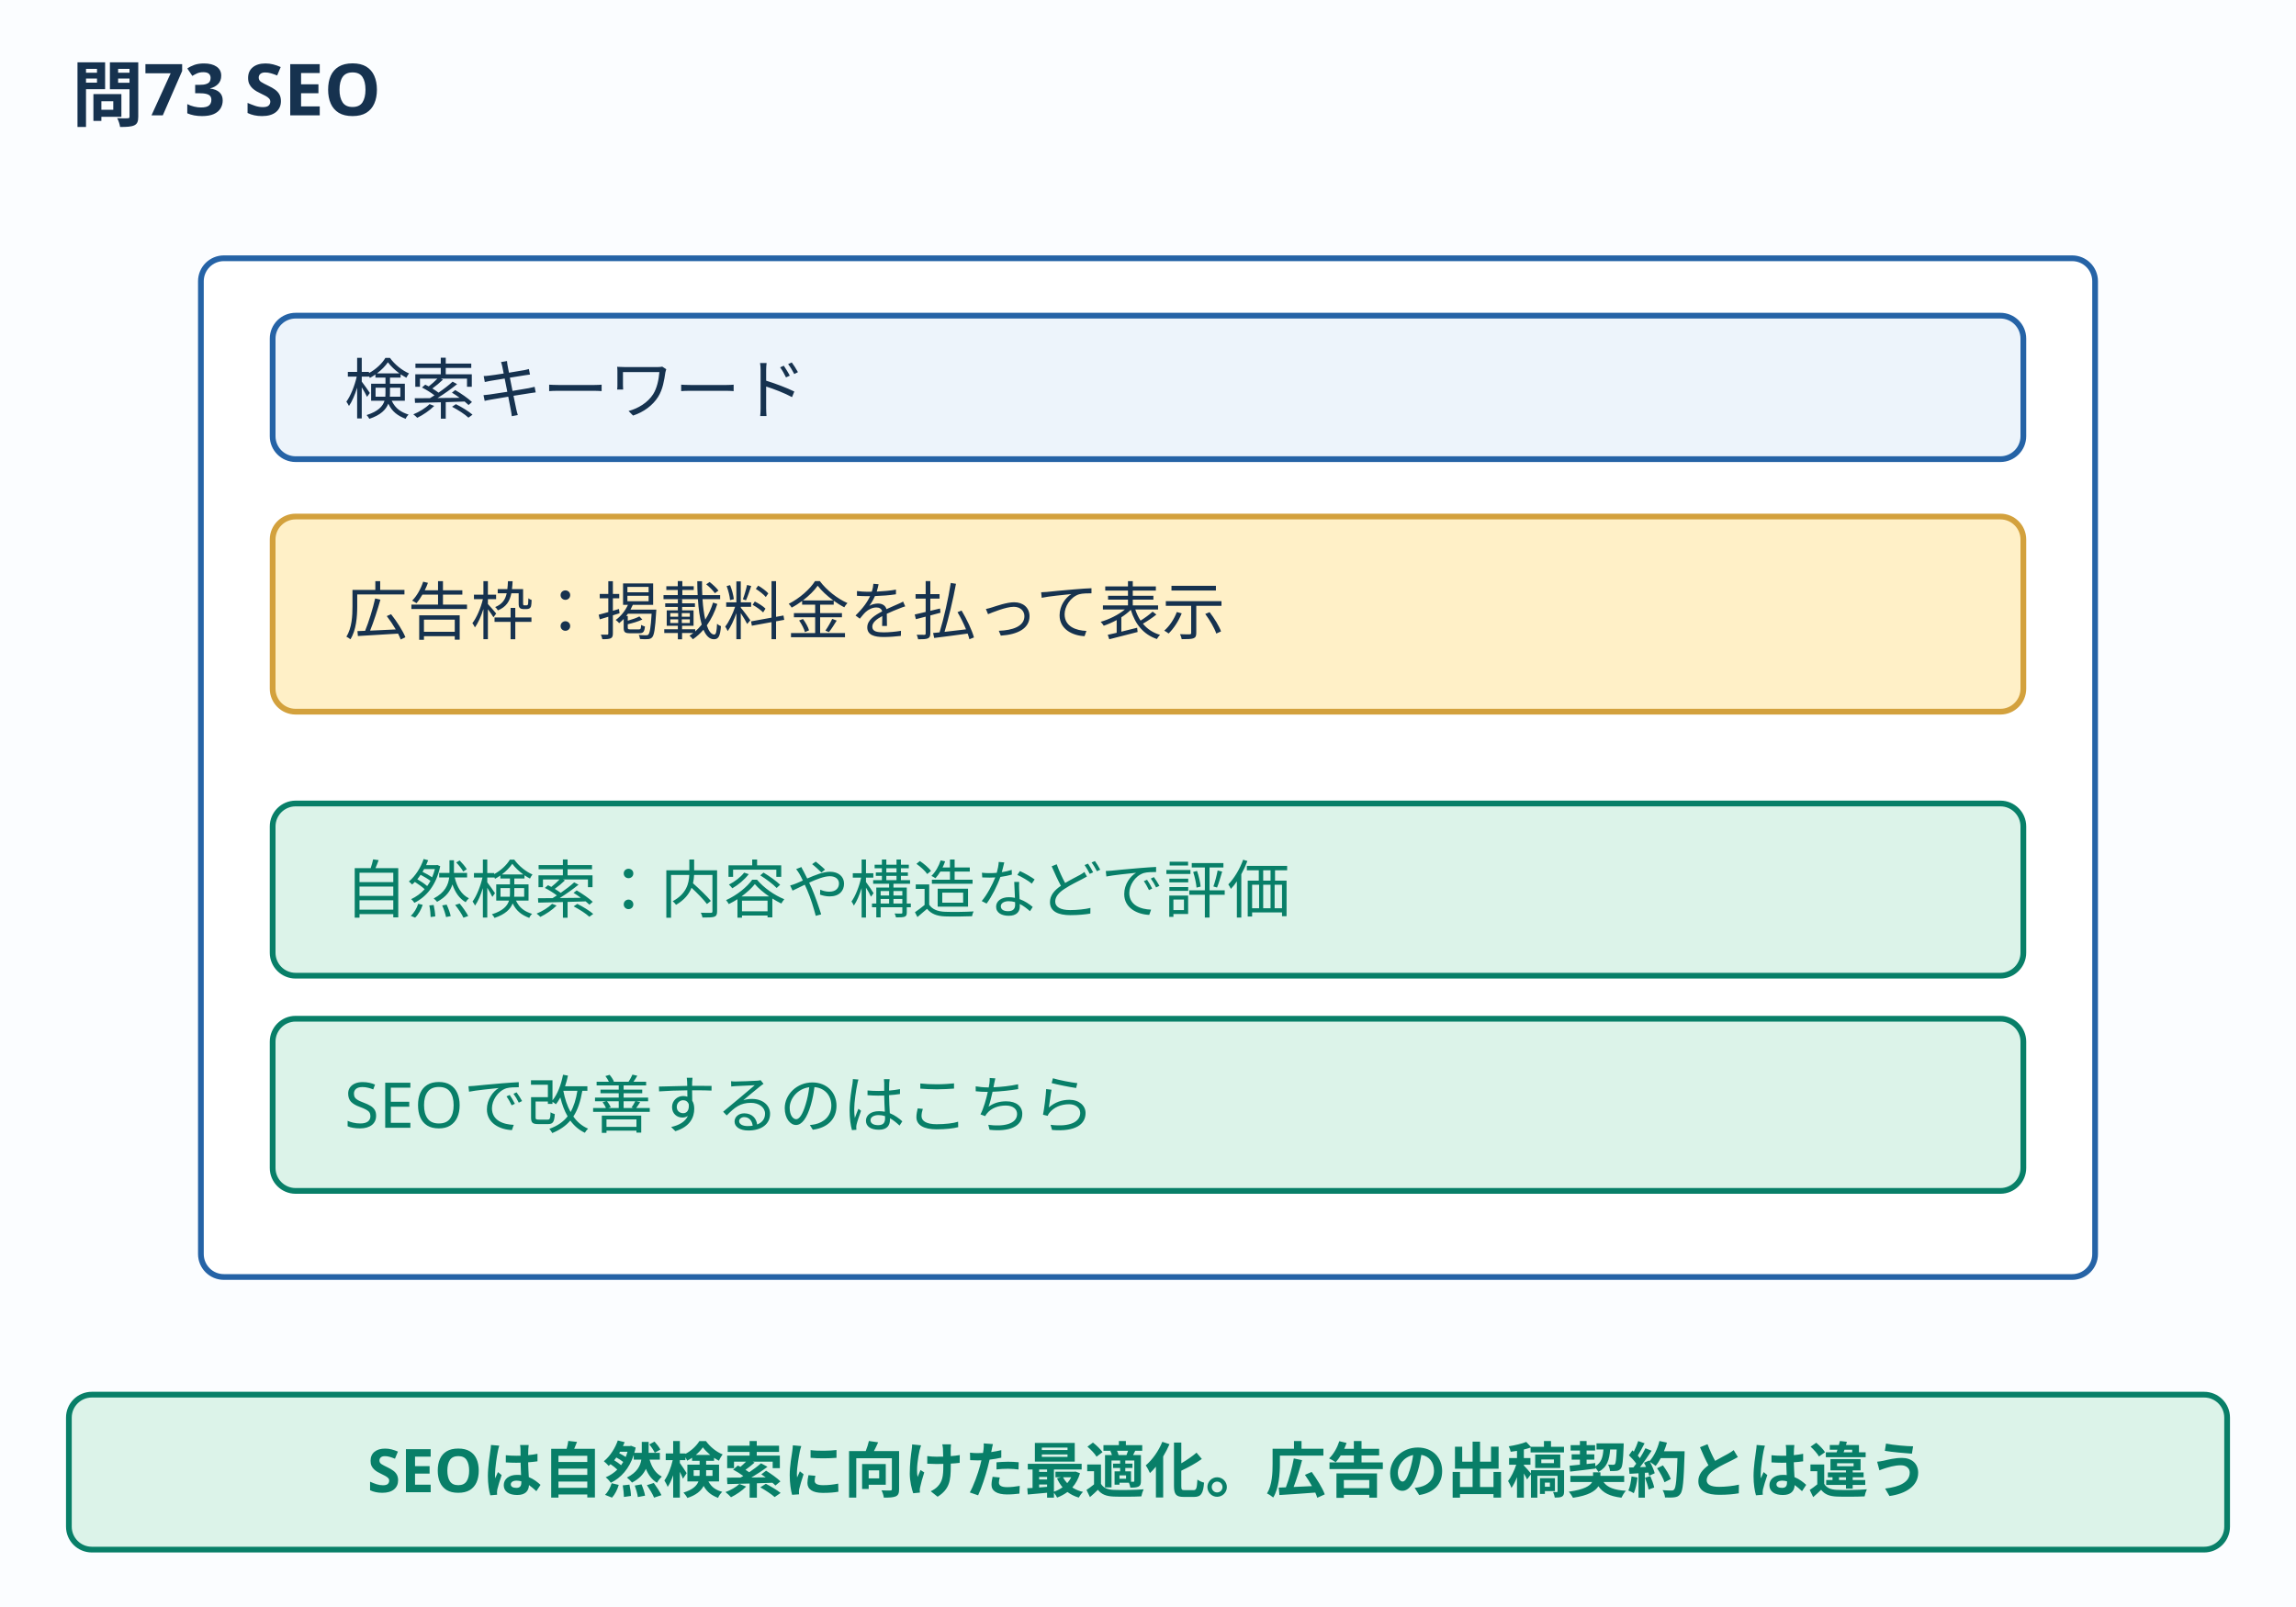
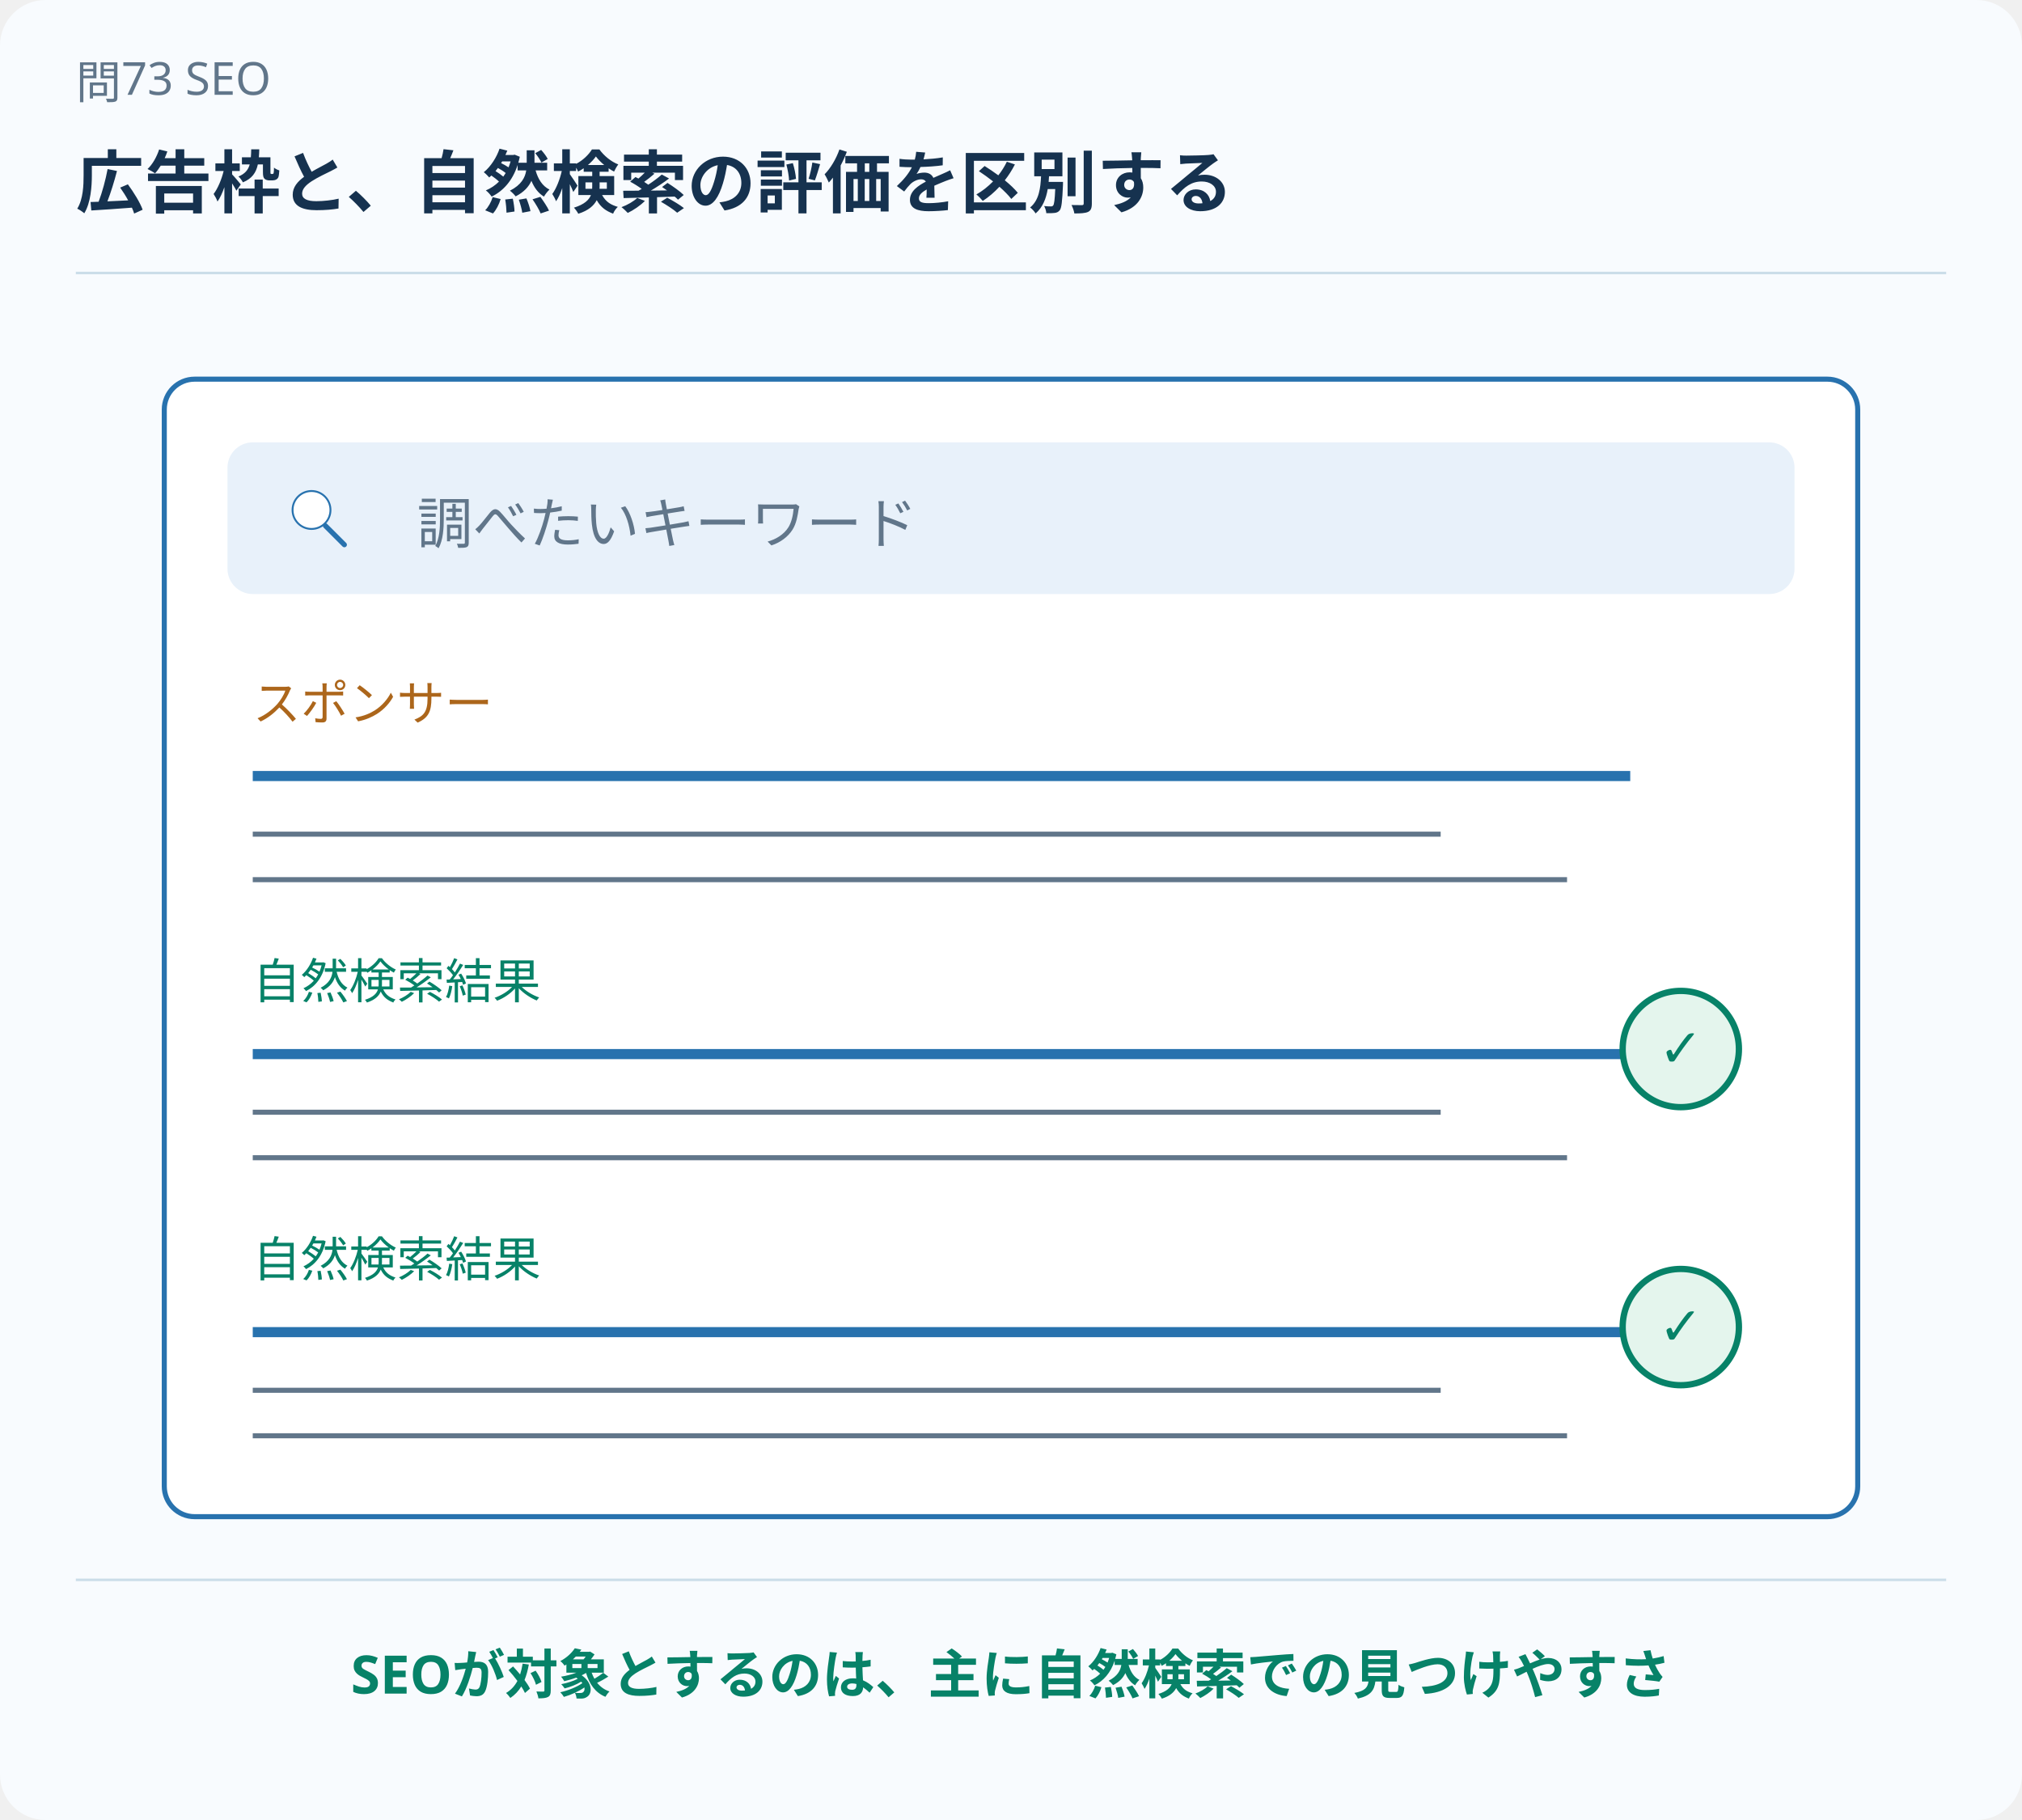
- <svg xmlns="http://www.w3.org/2000/svg" viewBox="0 0 800 560" role="img" aria-labelledby="title73">
-   <defs>
-     <marker id="a73" markerWidth="9" markerHeight="9" refX="8" refY="4" orient="auto">
-       <path d="M0 0 L8 4 L0 8 Z" fill="#2563a6" />
-     </marker>
-   </defs>
-   <rect width="800" height="560" fill="#fbfdff" />
+ <svg xmlns="http://www.w3.org/2000/svg" viewBox="0 0 800 720" role="img" aria-labelledby="v7title73">
+   <rect width="800" height="720" rx="18" fill="#f8fbfe" />
  <g font-family="Meiryo,Yu Gothic,sans-serif">
-     <text x="25" y="42" font-size="25" fill="#16324f" font-weight="700">問73 SEO</text>
-     <rect x="70" y="90" width="660" height="355" rx="8" fill="white" stroke="#2563a6" stroke-width="2" />
-     <rect x="95" y="110" width="610" height="50" rx="8" fill="#edf4fb" stroke="#2563a6" stroke-width="2" />
-     <text x="120" y="144" font-size="23" fill="#16324f" text-anchor="start" font-weight="400">検索キーワード</text>
-     <rect x="95" y="180" width="610" height="68" rx="8" fill="#fff0c7" stroke="#d3a13d" stroke-width="2" />
-     <text x="120" y="221" font-size="22" fill="#16324f" text-anchor="start" font-weight="400">広告枠：掲載料金を払って表示</text>
-     <rect x="95" y="280" width="610" height="60" rx="8" fill="#dcf3e9" stroke="#087f68" stroke-width="2" />
-     <text x="120" y="318" font-size="22" fill="#087f68" text-anchor="start" font-weight="400">自然検索：内容や構造などで評価</text>
-     <rect x="95" y="355" width="610" height="60" rx="8" fill="#dcf3e9" stroke="#087f68" stroke-width="2" />
-     <text x="120" y="393" font-size="22" fill="#087f68" text-anchor="start" font-weight="400">SEOで改善するのはこちら</text>
-     <rect x="24" y="486" width="752" height="54" rx="8" fill="#dcf3e9" stroke="#087f68" stroke-width="2" />
-     <text x="400" y="520" font-size="21" fill="#087f68" text-anchor="middle" font-weight="700">SEOは自然検索に向けた最適化。広告の出稿契約とは違う</text>
+     <text x="30" y="39" font-size="18" fill="#61768a">問73 SEO</text>
+     <text x="30" y="82" font-size="27" font-weight="700" fill="#16324f">広告枠と、自然検索の評価を区別する</text>
+     <path d="M30 108H770" stroke="#cbdde9" />
+     <rect x="65" y="150" width="670" height="450" rx="12" fill="white" stroke="#2872ae" stroke-width="2" />
+     <rect x="90" y="175" width="620" height="60" rx="10" fill="#e8f1fa" stroke="none" stroke-width="2" />
+     <g transform="translate(125 204) scale(0.25)" stroke="#2872ae" stroke-width="3" stroke-linecap="round" stroke-linejoin="round">
+       <circle cx="-7" cy="-9" r="30" fill="white" />
+       <path d="M15 16L45 46" stroke-width="8" />
+     </g>
+     <text x="165" y="215" font-size="22" fill="#61768a" text-anchor="start" font-weight="400">調べたいキーワード</text>
+     <text x="100" y="285" font-size="19" fill="#ac661b" text-anchor="start" font-weight="400">スポンサー</text>
+     <path d="M100 307H645" stroke="#2872ae" stroke-width="4" fill="none" />
+     <path d="M100 330H570" stroke="#61768a" stroke-width="2" fill="none" />
+     <path d="M100 348H620" stroke="#61768a" stroke-width="2" fill="none" />
+     <text x="100" y="395" font-size="19" fill="#078268" text-anchor="start" font-weight="400">自然検索結果</text>
+     <path d="M100 417H645" stroke="#2872ae" stroke-width="4" fill="none" />
+     <path d="M100 440H570" stroke="#61768a" stroke-width="2" fill="none" />
+     <path d="M100 458H620" stroke="#61768a" stroke-width="2" fill="none" />
+     <circle cx="665" cy="415" r="23" fill="#e4f5ed" stroke="#078268" stroke-width="2.5" />
+     <text x="665" y="422" font-size="21" fill="#078268" text-anchor="middle" font-weight="700">✓</text>
+     <text x="100" y="505" font-size="19" fill="#078268" text-anchor="start" font-weight="400">自然検索結果</text>
+     <path d="M100 527H645" stroke="#2872ae" stroke-width="4" fill="none" />
+     <path d="M100 550H570" stroke="#61768a" stroke-width="2" fill="none" />
+     <path d="M100 568H620" stroke="#61768a" stroke-width="2" fill="none" />
+     <circle cx="665" cy="525" r="23" fill="#e4f5ed" stroke="#078268" stroke-width="2.5" />
+     <text x="665" y="532" font-size="21" fill="#078268" text-anchor="middle" font-weight="700">✓</text>
+     <path d="M30 625H770" stroke="#cbdde9" />
+     <text x="400" y="670" font-size="21" font-weight="700" fill="#078268" text-anchor="middle">SEOが対象とするのは、主に自然検索での見つけやすさ</text>
  </g>
</svg>
